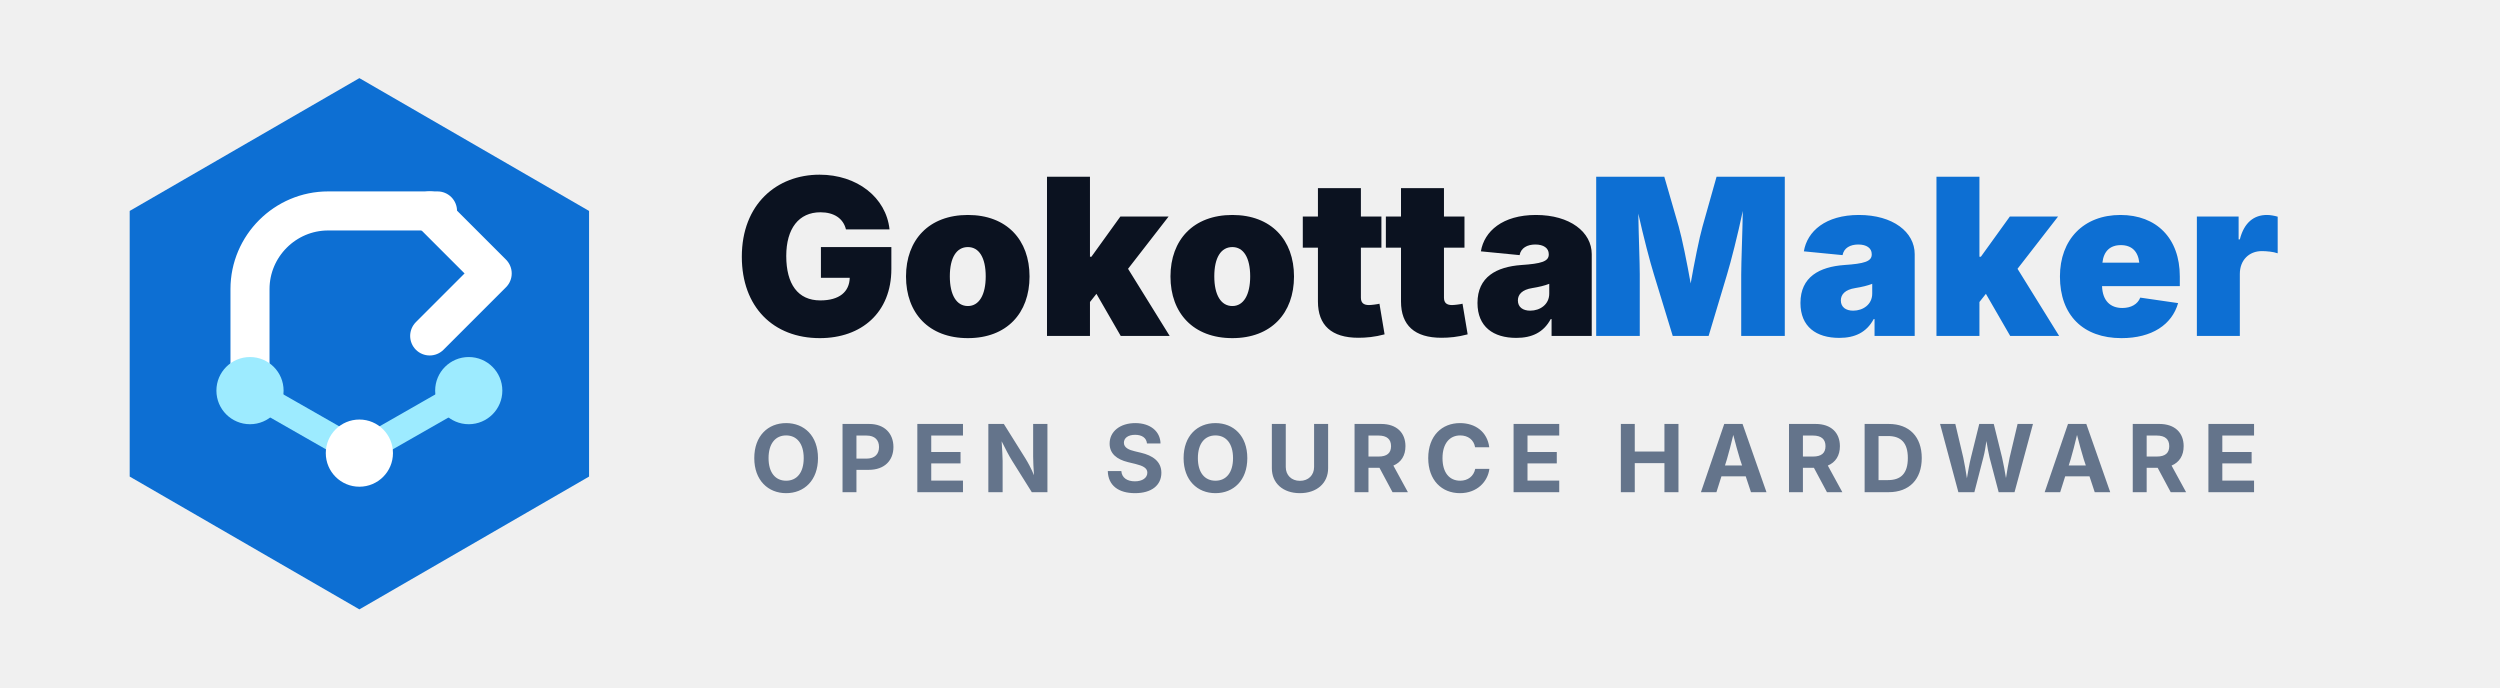
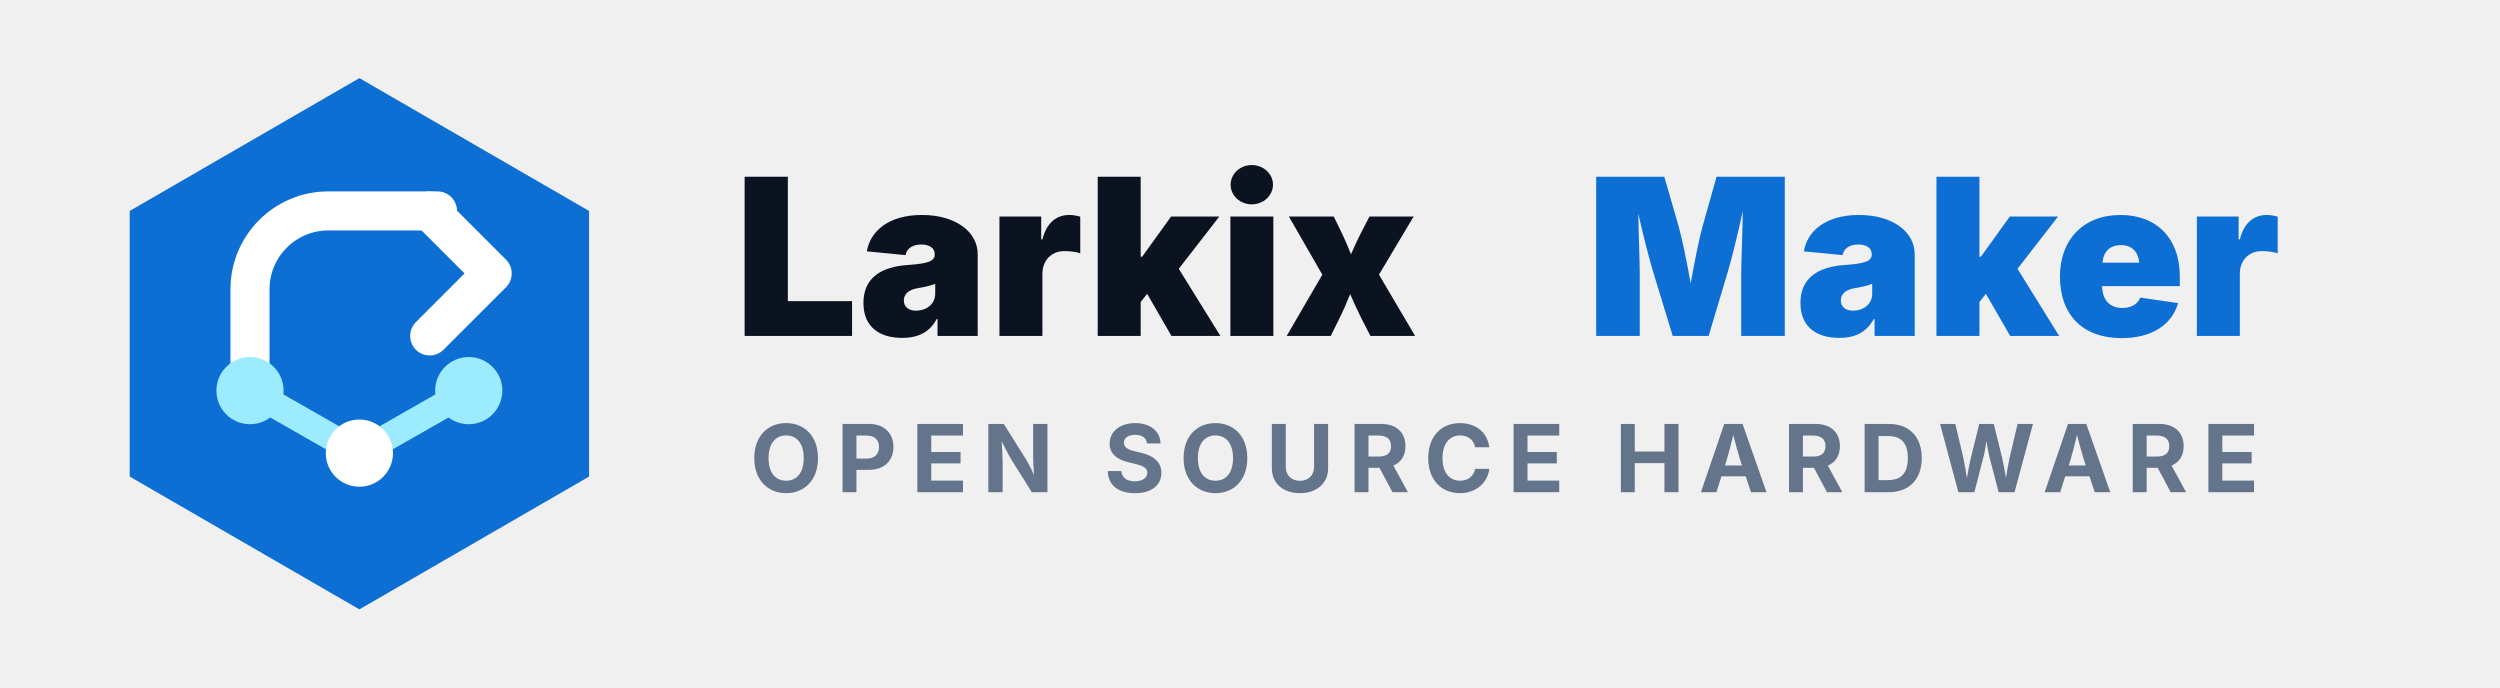
<svg xmlns="http://www.w3.org/2000/svg" width="320" height="88" viewBox="0 0 320 88" fill="none" role="img" aria-labelledby="title desc">
  <path d="M46 10L75.4 27V61L46 78L16.6 61V27L46 10Z" fill="#0D6FD3" />
  <path d="M32 50V37C32 31.5 36.5 27 42 27H56" stroke="#FFFFFF" stroke-width="5" stroke-linecap="round" />
  <path d="M55 27L63 35L55 43" stroke="#FFFFFF" stroke-width="5" stroke-linecap="round" stroke-linejoin="round" />
  <path d="M32 50L46 58L60 50" stroke="#9DEBFF" stroke-width="3.4" stroke-linecap="round" stroke-linejoin="round" />
  <circle cx="32" cy="50" r="4.3" fill="#9DEBFF" />
  <circle cx="46" cy="58" r="4.3" fill="#FFFFFF" />
  <circle cx="60" cy="50" r="4.3" fill="#9DEBFF" />
-   <text x="94" y="43" fill="#0B1220" font-family="Inter, Segoe UI, Microsoft YaHei, Arial, sans-serif" font-size="28" font-weight="850" letter-spacing="0">Gokotta</text>
+   <text x="94" y="43" fill="#0B1220" font-family="Inter, Segoe UI, Microsoft YaHei, Arial, sans-serif" font-size="28" font-weight="850" letter-spacing="0">Larkix</text>
  <text x="203" y="43" fill="#0D6FD3" font-family="Inter, Segoe UI, Microsoft YaHei, Arial, sans-serif" font-size="28" font-weight="850" letter-spacing="0">Maker</text>
  <text x="96" y="63" fill="#64748B" font-family="Inter, Segoe UI, Microsoft YaHei, Arial, sans-serif" font-size="12" font-weight="700" letter-spacing="1.8">OPEN SOURCE HARDWARE</text>
</svg>
